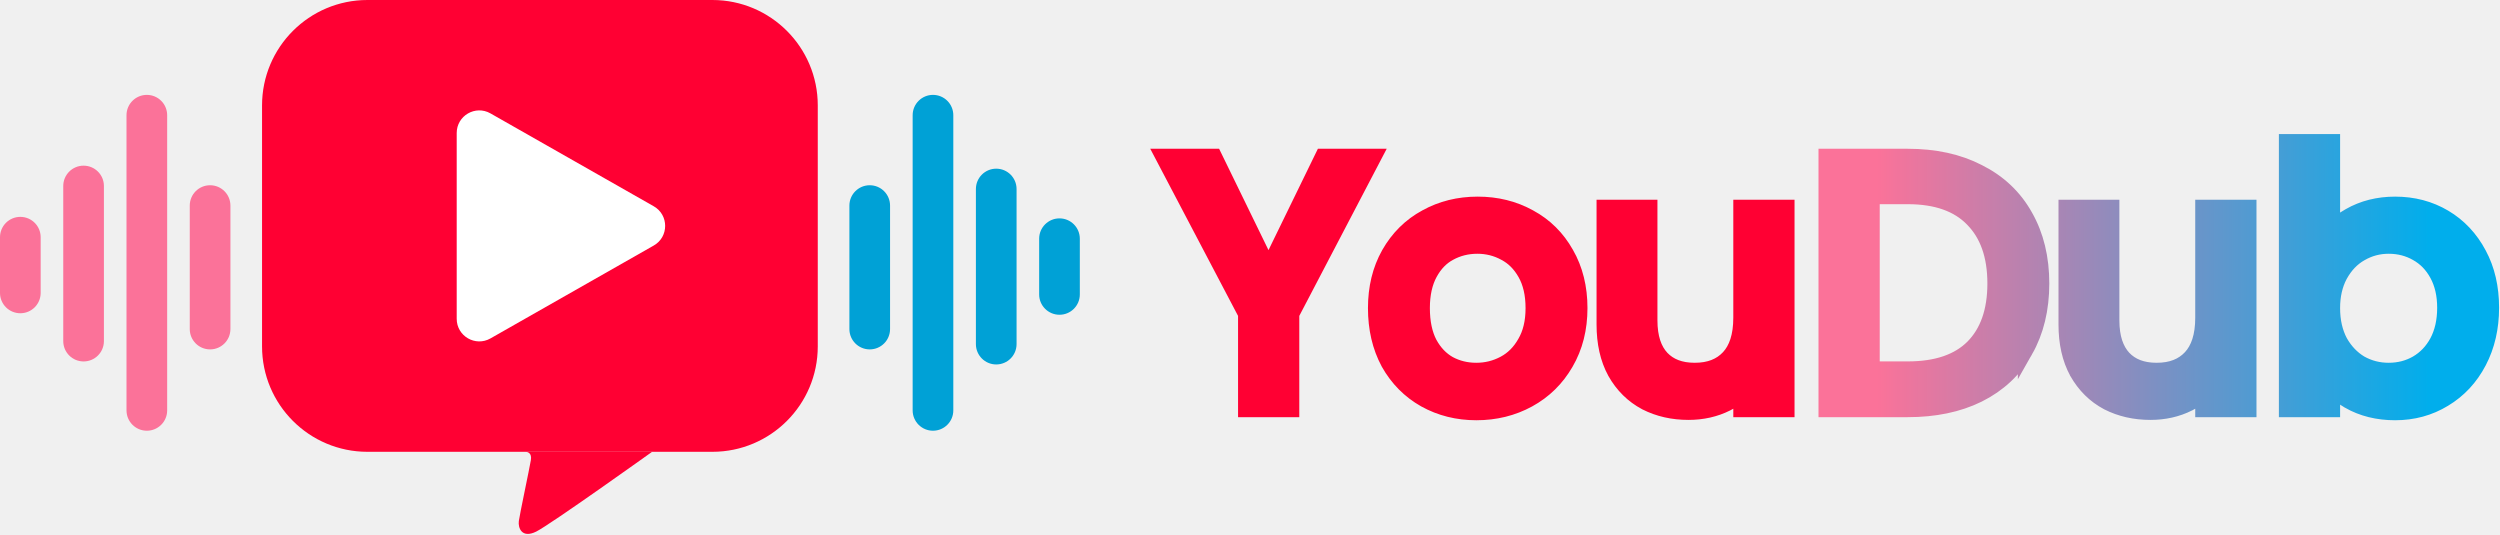
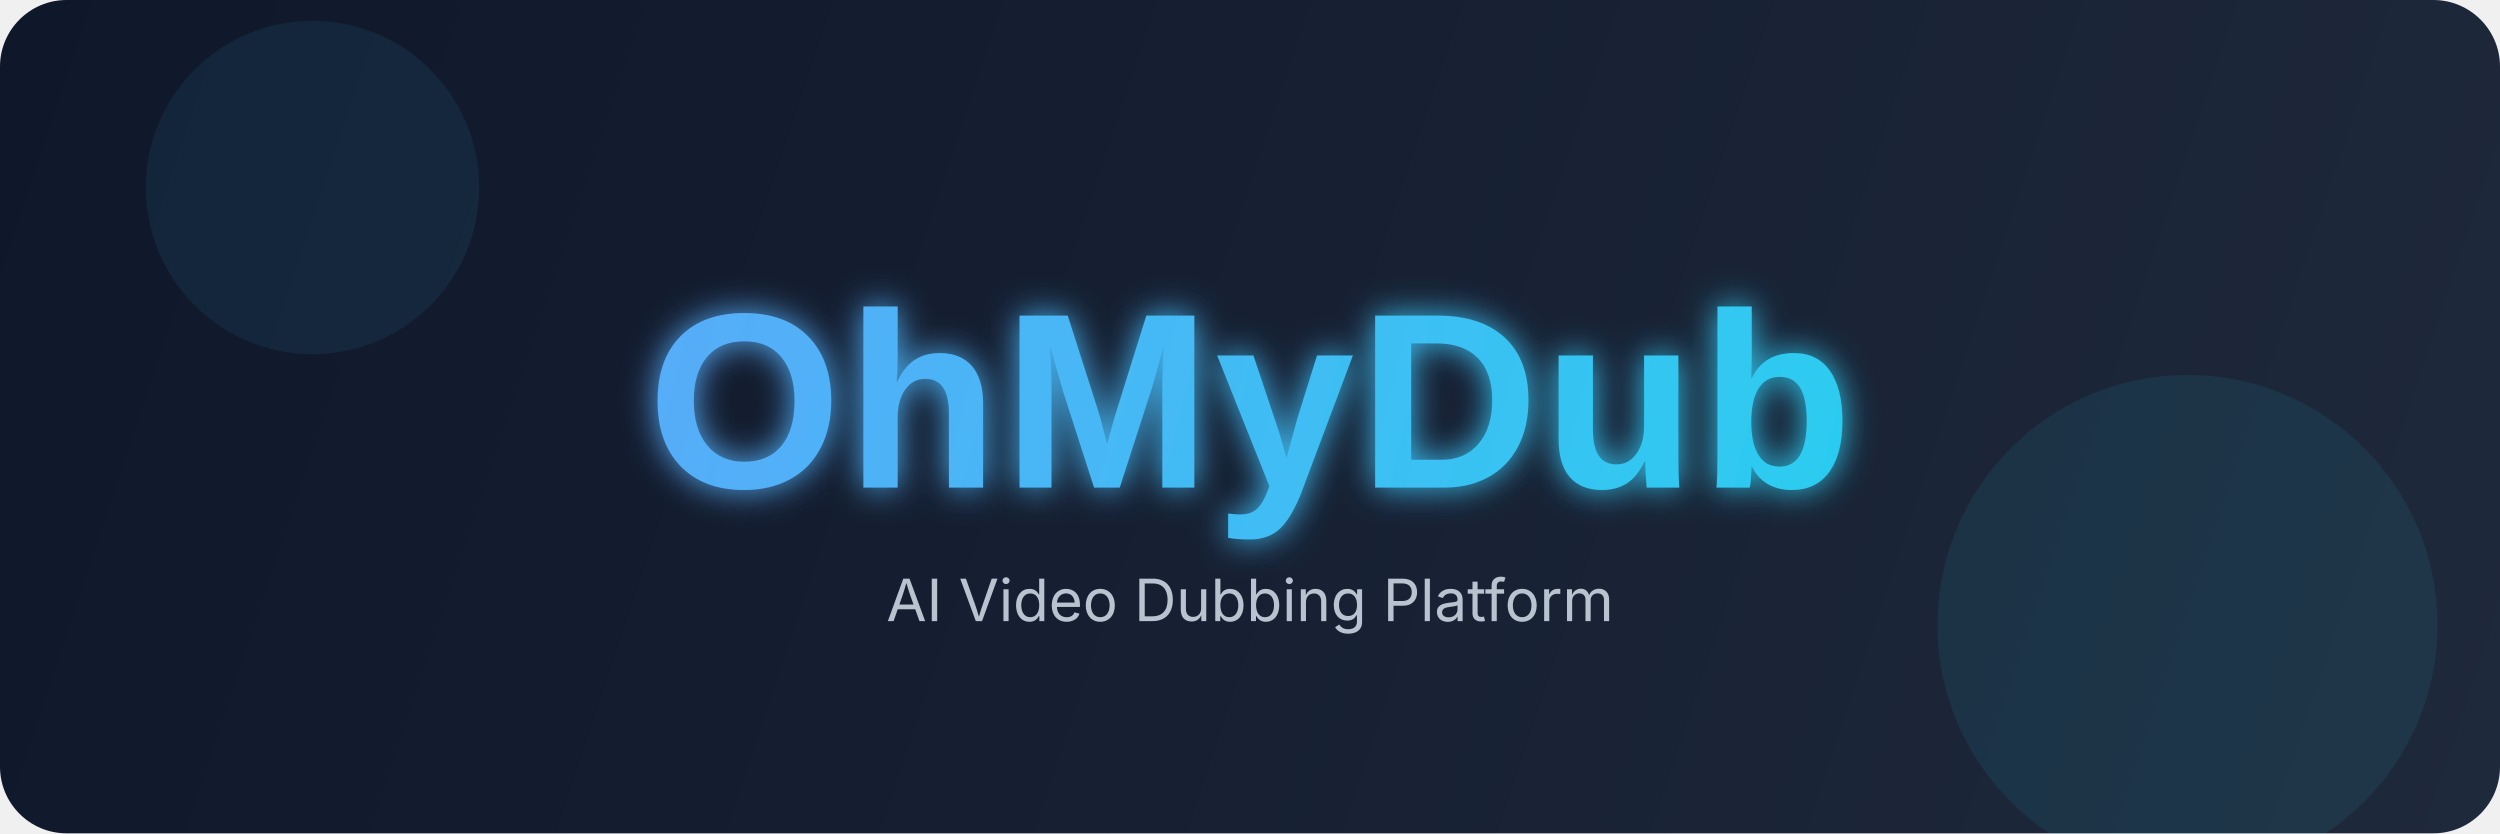
- <svg xmlns="http://www.w3.org/2000/svg" width="1660" height="355" viewBox="0 0 1660 355" fill="none">
-   <path d="M174 70C174 31.34 205.34 0 244 0H473C511.66 0 543 31.34 543 70V230C543 268.66 511.66 300 473 300H244C205.34 300 174 268.66 174 230V70Z" fill="#FF0033" />
-   <path d="M434.082 136.962C444.193 142.714 444.193 157.286 434.082 163.038L325.667 224.715C315.668 230.404 303.25 223.182 303.25 211.678V88.322C303.25 76.818 315.668 69.596 325.667 75.285L434.082 136.962Z" fill="white" />
-   <path d="M348.5 300C348.5 300 348.73 299.977 349.081 300H433C433 300 365.25 348.453 356 353C346.482 357.679 343.904 350.5 344.5 346C345.096 341.5 351.5 311.5 352.5 305.5C353.286 300.786 350.367 300.084 349.081 300H348.5Z" fill="#FF0033" />
-   <path d="M0 157.5C0 150.044 6.044 144 13.5 144C20.956 144 27 150.044 27 157.5V194.5C27 201.956 20.956 208 13.5 208C6.044 208 0 201.956 0 194.5V157.5Z" fill="#FB7299" />
-   <path d="M690 158.5C690 151.044 696.044 145 703.5 145C710.956 145 717 151.044 717 158.5V195.5C717 202.956 710.956 209 703.5 209C696.044 209 690 202.956 690 195.5V158.5Z" fill="#00A1D6" />
-   <path d="M126 136.5C126 129.044 132.044 123 139.5 123C146.956 123 153 129.044 153 136.5V218.5C153 225.956 146.956 232 139.5 232C132.044 232 126 225.956 126 218.5V136.5Z" fill="#FB7299" />
-   <path d="M564 136.5C564 129.044 570.044 123 577.5 123C584.956 123 591 129.044 591 136.5V218.5C591 225.956 584.956 232 577.5 232C570.044 232 564 225.956 564 218.5V136.5Z" fill="#00A1D6" />
-   <path d="M84 76.5C84 69.044 90.044 63 97.5 63C104.956 63 111 69.044 111 76.5V272.5C111 279.956 104.956 286 97.5 286C90.044 286 84 279.956 84 272.5V76.5Z" fill="#FB7299" />
-   <path d="M606 76.5C606 69.044 612.044 63 619.5 63C626.956 63 633 69.044 633 76.5V272.5C633 279.956 626.956 286 619.5 286C612.044 286 606 279.956 606 272.5V76.5Z" fill="#00A1D6" />
-   <path d="M42 123.5C42 116.044 48.044 110 55.5 110C62.956 110 69 116.044 69 123.5V226.5C69 233.956 62.956 240 55.5 240C48.044 240 42 233.956 42 226.5V123.5Z" fill="#FB7299" />
-   <path d="M648 125.5C648 118.044 654.044 112 661.5 112C668.956 112 675 118.044 675 125.5V228.5C675 235.956 668.956 242 661.5 242C654.044 242 648 235.956 648 228.5V125.5Z" fill="#00A1D6" />
-   <path d="M981.205 135.561C993.786 135.561 1005.3 138.393 1015.64 144.135H1015.64C1026 149.741 1034.15 157.832 1040.04 168.301H1040.04C1046.12 178.843 1049.08 190.988 1049.08 204.575C1049.08 218.208 1046.03 230.451 1039.77 241.148C1033.72 251.605 1025.42 259.747 1014.93 265.485C1004.46 271.212 992.879 274.043 980.296 274.043C967.854 274.043 956.416 271.206 946.088 265.468L946.074 265.461L946.058 265.452C935.855 259.692 927.793 251.531 921.913 241.076L921.868 240.996C916.123 230.327 913.326 218.139 913.326 204.575C913.326 191.13 916.213 179.064 922.139 168.528L922.146 168.516L922.152 168.506C928.193 157.893 936.427 149.717 946.823 144.106C957.146 138.383 968.644 135.561 981.205 135.561ZM1095.54 137.604V212.747C1095.54 224.167 1098.41 232.234 1103.48 237.685C1108.56 243.004 1115.61 245.883 1125.27 245.883C1135.21 245.882 1142.48 242.865 1147.72 237.257C1152.92 231.686 1155.91 223.185 1155.91 210.931V137.604H1186.57V272H1155.91V261.93C1153.12 264.267 1150.02 266.306 1146.61 268.048L1146.59 268.057L1146.57 268.067C1138.86 271.925 1130.36 273.816 1121.18 273.816C1110.8 273.816 1101.31 271.702 1092.81 267.369L1092.77 267.351L1092.74 267.333C1084.13 262.775 1077.32 256.019 1072.34 247.217L1072.31 247.154C1067.42 238.231 1065.11 227.599 1065.11 215.471V137.604H1095.54ZM806.366 103.781L807.735 106.591L842.284 177.497L876.833 106.591L878.203 103.781H912.513L908.685 111.098L857.726 208.527V272H827.069V208.531L775.886 111.106L772.039 103.781H806.366ZM980.977 163.494C974.212 163.494 968.081 165.041 962.495 168.1L962.476 168.111L962.458 168.121C957.216 170.933 952.883 175.323 949.504 181.539C946.21 187.6 944.436 195.208 944.436 204.575C944.436 214.112 946.142 221.804 949.293 227.867C952.669 234.068 957.009 238.543 962.276 241.507C967.703 244.409 973.679 245.883 980.296 245.883C986.893 245.883 993.044 244.343 998.822 241.253C1004.42 238.257 1008.98 233.746 1012.49 227.539L1012.51 227.504L1012.53 227.468C1016.07 221.436 1017.97 213.883 1017.97 204.575C1017.97 195.237 1016.13 187.657 1012.72 181.611C1009.2 175.389 1004.72 170.977 999.314 168.144L999.274 168.123L999.233 168.1C993.631 165.033 987.573 163.494 980.977 163.494Z" fill="#FF0033" stroke="#FF0033" stroke-width="10" />
-   <path d="M1548.83 94.02V151.444C1552.09 148.369 1555.81 145.643 1559.96 143.262C1568.97 138.09 1579.15 135.561 1590.37 135.561C1602.39 135.561 1613.35 138.415 1623.11 144.206C1632.86 149.992 1640.52 158.17 1646.07 168.604C1651.67 178.985 1654.39 190.951 1654.39 204.348C1654.39 217.608 1651.67 229.62 1646.1 240.261C1640.56 250.86 1632.83 259.195 1622.94 265.138L1622.94 265.139C1613.18 271.093 1602.28 274.043 1590.37 274.043C1578.87 274.043 1568.53 271.526 1559.5 266.342L1559.49 266.332L1559.47 266.322C1555.51 264.006 1551.96 261.377 1548.83 258.435V272H1518.18V94.02H1548.83ZM1402.27 137.604V212.747C1402.27 224.166 1405.15 232.234 1410.21 237.685C1415.29 243.004 1422.34 245.883 1432 245.883C1441.94 245.883 1449.22 242.865 1454.45 237.256C1459.65 231.685 1462.64 223.185 1462.64 210.931V137.604H1493.3V272H1462.64V261.93C1459.86 264.267 1456.75 266.307 1453.34 268.048L1453.32 268.058L1453.31 268.067C1445.59 271.925 1437.1 273.816 1427.92 273.816C1417.54 273.816 1408.04 271.702 1399.54 267.369L1399.5 267.351L1399.47 267.332C1390.86 262.775 1384.05 256.02 1379.07 247.217L1379.05 247.186L1379.04 247.154C1374.15 238.231 1371.84 227.599 1371.84 215.471V137.604H1402.27ZM1266.74 103.781C1284.62 103.781 1300.35 107.154 1313.76 114.102H1313.76C1327.3 120.888 1337.72 130.727 1344.88 143.576H1344.88C1352.17 156.4 1355.73 171.343 1355.73 188.231C1355.73 205.137 1352.17 220.095 1344.86 232.928L1344.86 232.927C1337.68 245.634 1327.24 255.39 1313.69 262.165L1313.68 262.17L1313.67 262.176C1300.28 268.791 1284.58 272 1266.74 272H1212.48V103.781H1266.74ZM1586.05 163.494C1579.37 163.494 1573.2 165.155 1567.46 168.492L1567.44 168.5L1567.42 168.51C1561.96 171.633 1557.44 176.288 1553.9 182.673L1553.59 183.25C1550.47 189.244 1548.83 196.306 1548.83 204.575C1548.83 213.248 1550.57 220.647 1553.89 226.914C1557.42 233.13 1561.94 237.81 1567.44 241.101C1573.17 244.289 1579.35 245.883 1586.05 245.883C1592.94 245.883 1599.1 244.277 1604.65 241.113C1610.32 237.815 1614.84 233.132 1618.21 226.933C1621.53 220.673 1623.28 213.196 1623.28 204.348C1623.28 195.646 1621.53 188.324 1618.21 182.219C1614.85 176.034 1610.36 171.449 1604.73 168.308L1604.71 168.295L1604.69 168.284C1599.13 165.107 1592.95 163.494 1586.05 163.494ZM1243.14 244.975H1266.74C1286.3 244.975 1300.43 239.848 1309.95 230.338C1319.53 220.618 1324.62 206.813 1324.62 188.231C1324.62 169.502 1319.46 155.539 1309.71 145.661L1309.7 145.649L1309.69 145.636C1300.16 135.835 1286.11 130.579 1266.74 130.579H1243.14V244.975Z" fill="url(#paint0_linear_18_10)" stroke="url(#paint1_linear_18_10)" stroke-width="10" />
+ <svg xmlns="http://www.w3.org/2000/svg" width="1200" height="400" viewBox="0 0 1200 400" fill="none">
  <defs>
-     <linearGradient id="paint0_linear_18_10" x1="1660" y1="187.5" x2="1200" y2="187.5" gradientUnits="userSpaceOnUse">
-       <stop offset="0.1" stop-color="#00AEEC" />
-       <stop offset="0.9" stop-color="#FB7299" />
+     <linearGradient id="bg" x1="0" y1="0" x2="1200" y2="400" gradientUnits="userSpaceOnUse">
+       <stop stop-color="#0F172A" />
+       <stop offset="1" stop-color="#1E293B" />
    </linearGradient>
-     <linearGradient id="paint1_linear_18_10" x1="1660" y1="187.5" x2="1200" y2="187.5" gradientUnits="userSpaceOnUse">
-       <stop offset="0.1" stop-color="#00AEEC" />
-       <stop offset="0.9" stop-color="#FB7299" />
+     <linearGradient id="textGradient" x1="200" y1="100" x2="1000" y2="300" gradientUnits="userSpaceOnUse">
+       <stop stop-color="#60A5FA" />
+       <stop offset="1" stop-color="#22D3EE" />
    </linearGradient>
+     <filter id="glow" x="-50%" y="-50%" width="200%" height="200%">
+       <feGaussianBlur stdDeviation="8" result="coloredBlur" />
+       <feMerge>
+         <feMergeNode in="coloredBlur" />
+         <feMergeNode in="SourceGraphic" />
+       </feMerge>
+     </filter>
  </defs>
+   <rect width="1200" height="400" rx="32" fill="url(#bg)" />
+   <circle cx="150" cy="90" r="80" fill="#38BDF8" opacity="0.08" />
+   <circle cx="1050" cy="300" r="120" fill="#22D3EE" opacity="0.08" />
+   <text x="50%" y="50%" dominant-baseline="middle" text-anchor="middle" font-family="Poppins, Arial, sans-serif" font-size="120" font-weight="700" letter-spacing="2" fill="url(#textGradient)" filter="url(#glow)">
+     OhMyDub
+   </text>
+   <text x="50%" y="72%" dominant-baseline="middle" text-anchor="middle" font-family="Inter, Arial, sans-serif" font-size="28" font-weight="400" fill="#CBD5E1" opacity="0.9">
+     AI Video Dubbing Platform
+   </text>
</svg>
